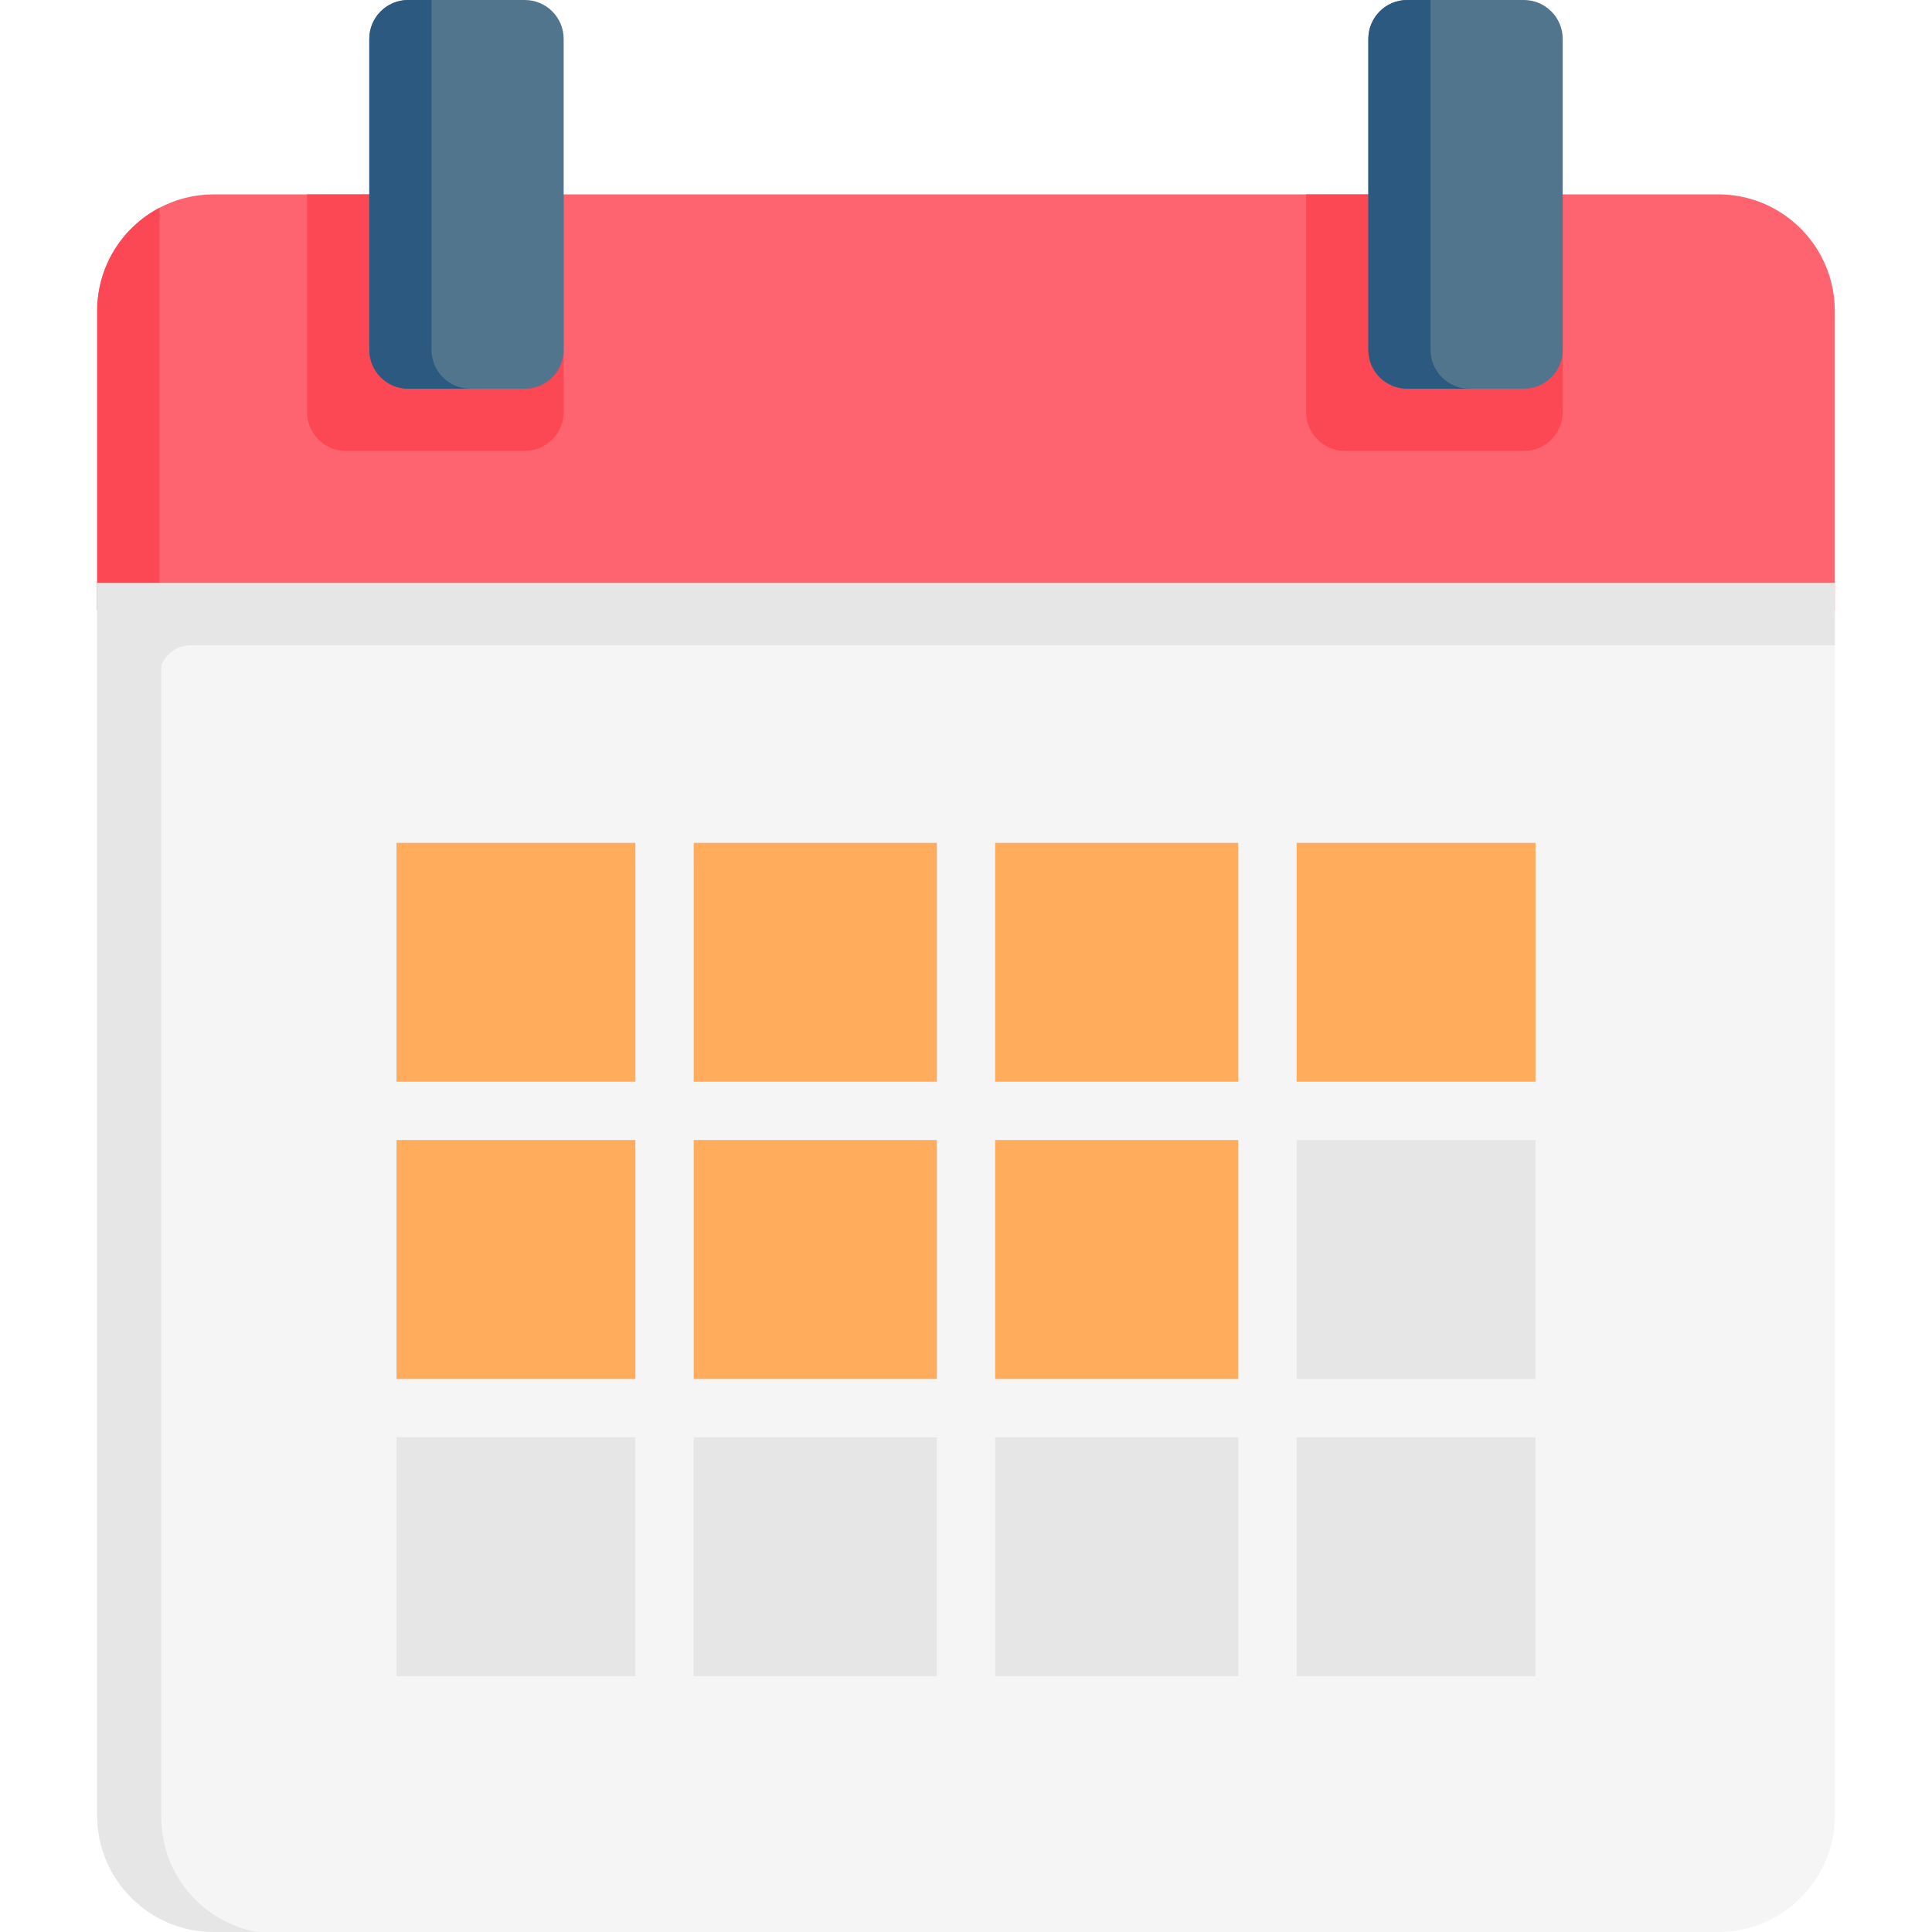
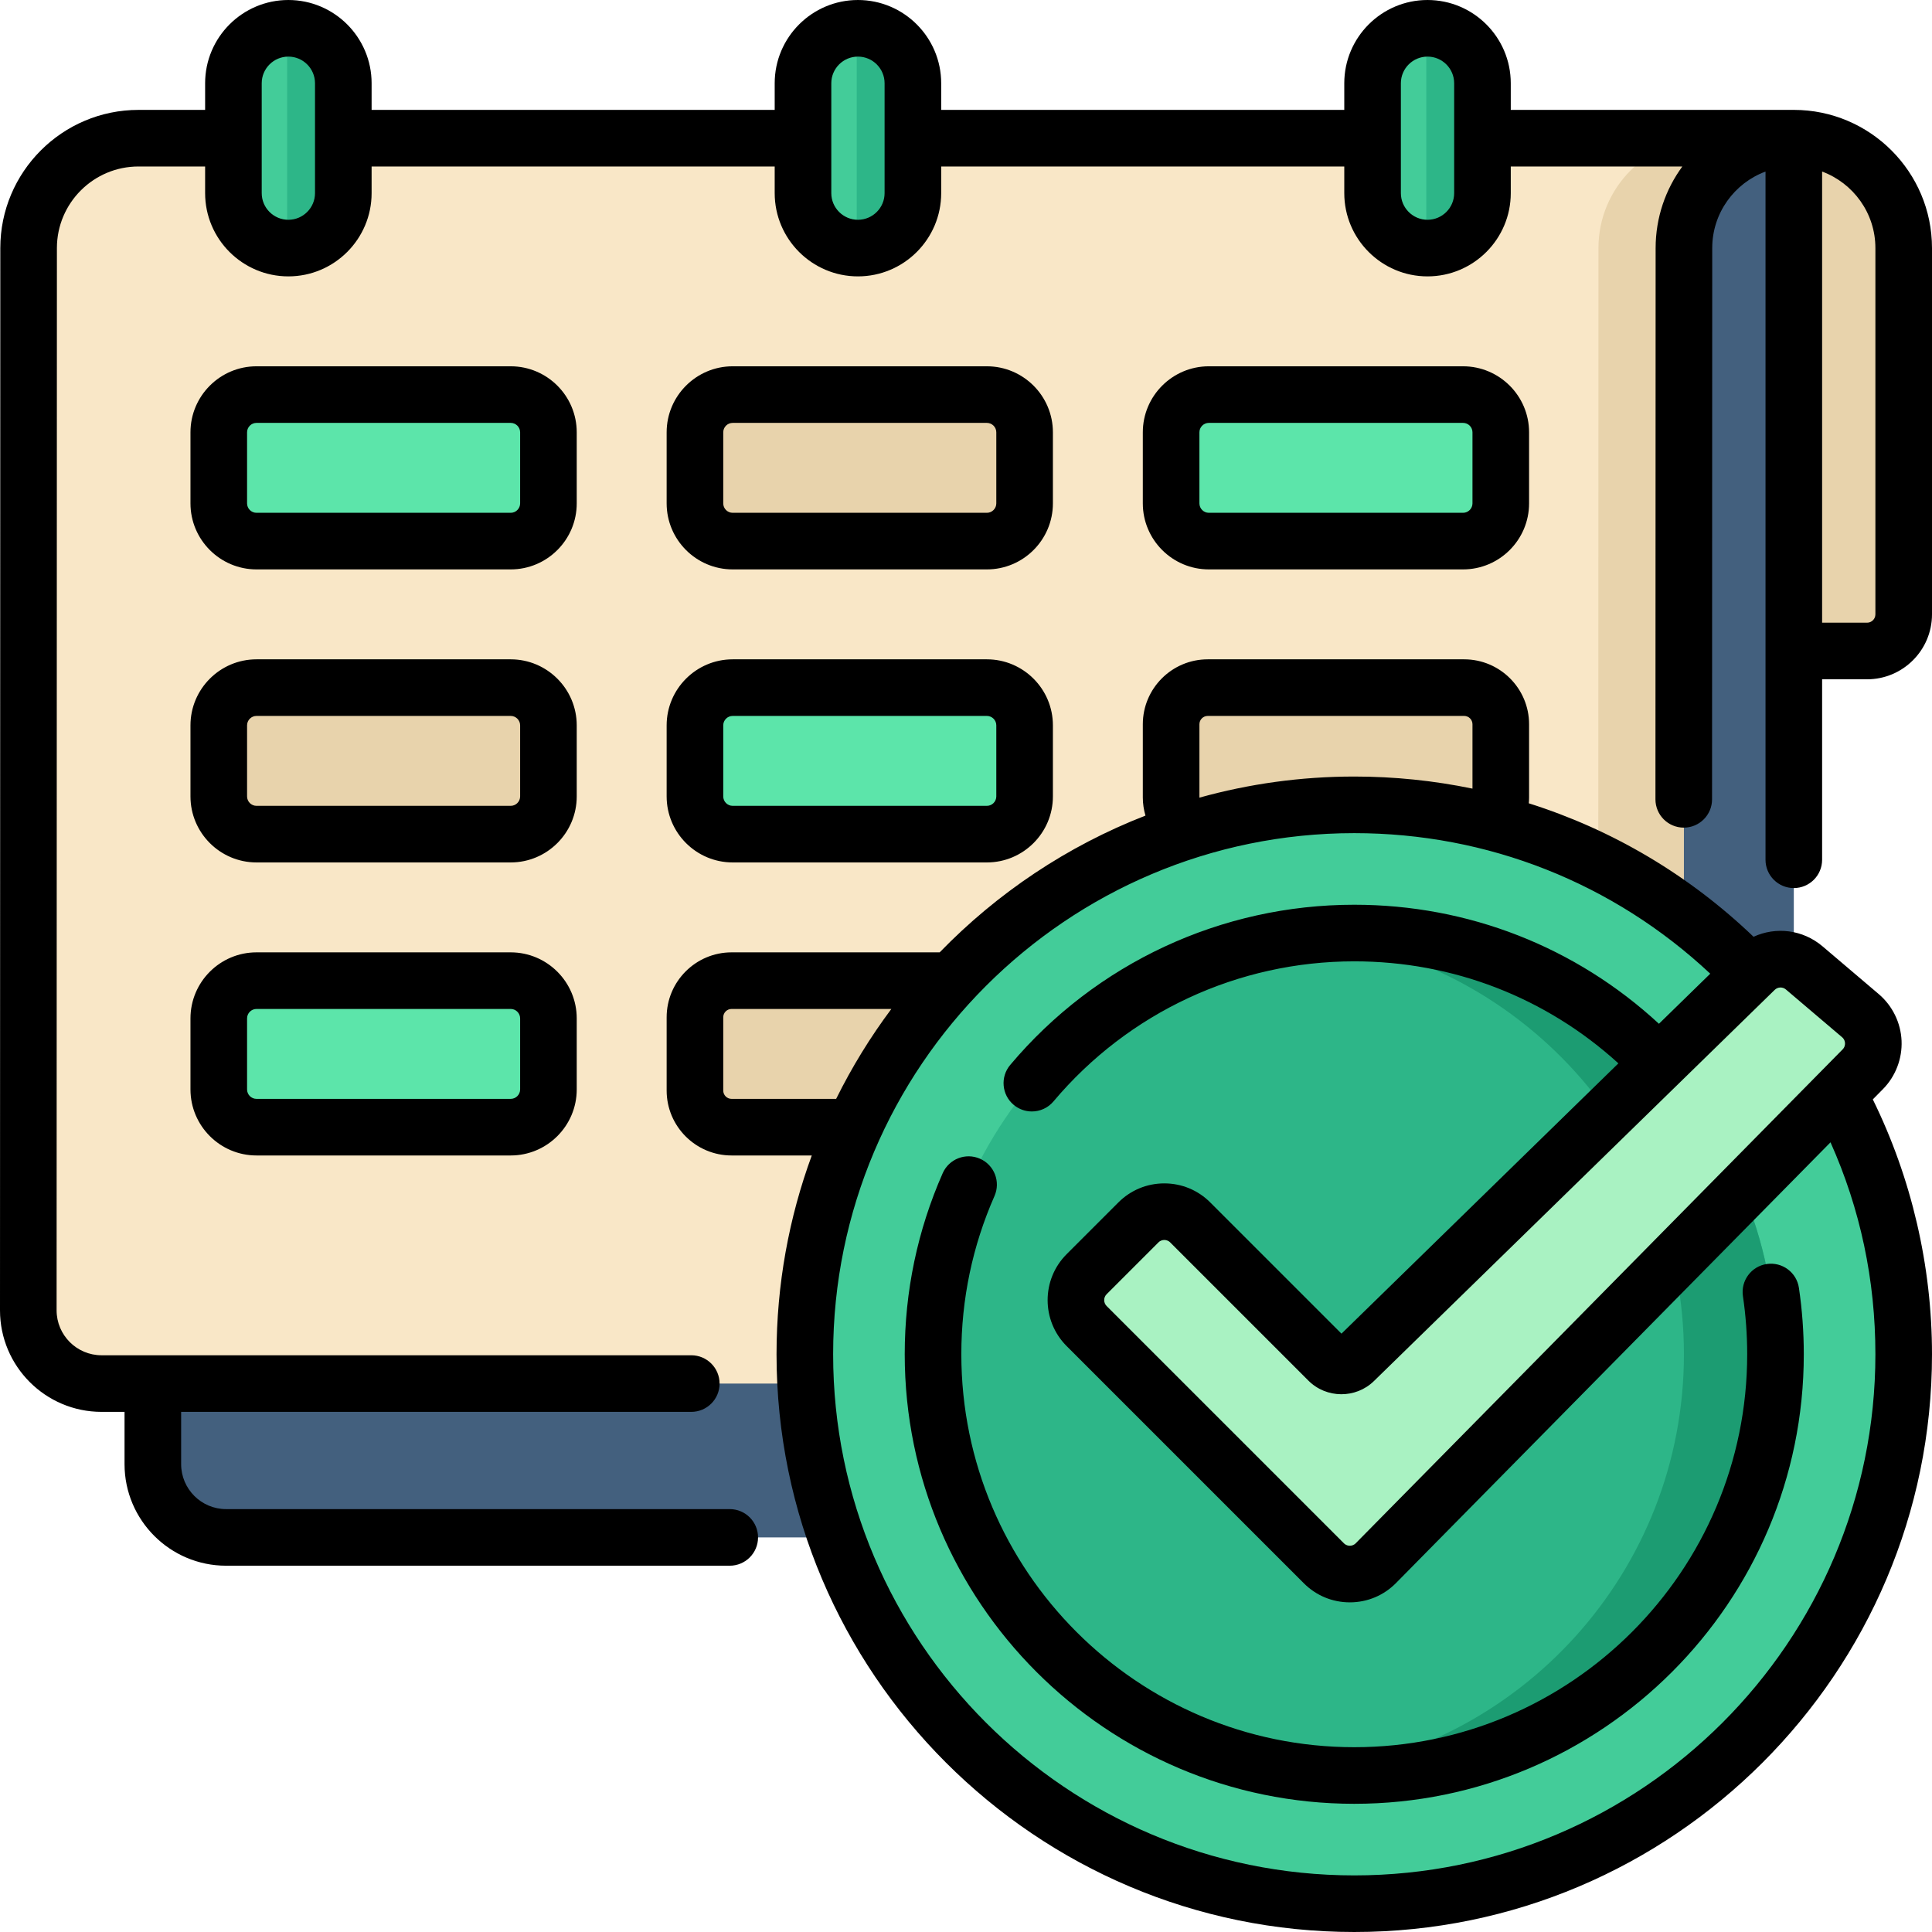
- <svg xmlns="http://www.w3.org/2000/svg" id="Capa_1" enable-background="new 0 0 497 497" height="512" viewBox="0 0 497 497" width="512">
+ <svg xmlns="http://www.w3.org/2000/svg" version="1.1" id="Capa_1" x="0px" y="0px" viewBox="0 0 512.001 512.001" style="enable-background:new 0 0 512.001 512.001;" xml:space="preserve">
+   <path style="fill:#E8D3AC;" d="M446.258,172.521V65.743c0-16.083,13.038-29.121,29.121-29.121l0,0  c16.083,0,29.121,13.038,29.121,29.121v97.07c0,5.361-4.346,9.707-9.707,9.707h-48.535V172.521z" />
+   <path style="fill:#43607E;" d="M40.504,388.017V75.45h384.074l0.039-0.143c6.284-22.851,27.062-38.685,50.761-38.685l0,0v351.394  c0,10.722-8.692,19.414-19.414,19.414H59.918C49.196,407.431,40.504,398.739,40.504,388.017z" />
+   <path style="fill:#F9E7C7;" d="M446.258,65.743l-0.077,281.508c-0.002,10.721-8.694,19.41-19.414,19.41H26.914  c-10.722,0-19.414-8.692-19.414-19.414L7.581,65.743c0-16.083,13.038-29.121,29.121-29.121h156.284h253.272h29.121  C459.296,36.622,446.258,49.66,446.258,65.743z" />
  <g>
-     <path d="m472 80v77h-447v-77c0-11.51 6.48-21.51 16-26.53 4.18-2.22 8.94-3.47 14-3.47h387c11.51 0 21.51 6.48 26.53 16 2.22 4.18 3.47 8.94 3.47 14z" fill="#fd646f" />
-     <path d="m145 50v56c0 5.52-4.48 10-10 10h-46c-5.52 0-10-4.48-10-10v-56z" fill="#fc4755" />
-     <path d="m402 50v56c0 5.52-4.48 10-10 10h-46c-5.52 0-10-4.48-10-10v-56z" fill="#fc4755" />
-     <path d="m41 53.47v103.53h-16v-77c0-11.51 6.48-21.51 16-26.53z" fill="#fc4755" />
-     <g fill="#e6e6e6">
-       <path d="m107 216.82h51.45c2.761 0 5 2.239 5 5v51.45c0 2.761-2.239 5-5 5h-51.45c-2.761 0-5-2.239-5-5v-51.45c0-2.761 2.239-5 5-5z" />
-       <path d="m107 293.27h51.45c2.761 0 5 2.239 5 5v51.46c0 2.761-2.239 5-5 5h-51.45c-2.761 0-5-2.239-5-5v-51.46c0-2.761 2.239-5 5-5z" />
-       <path d="m107 369.73h51.45c2.761 0 5 2.239 5 5v51.45c0 2.761-2.239 5-5 5h-51.45c-2.761 0-5-2.239-5-5v-51.45c0-2.761 2.239-5 5-5z" />
-       <path d="m183.45 216.82h52.55c2.761 0 5 2.239 5 5v51.45c0 2.761-2.239 5-5 5h-52.55c-2.761 0-5-2.239-5-5v-51.45c0-2.761 2.239-5 5-5z" />
-       <path d="m183.45 293.27h52.55c2.761 0 5 2.239 5 5v51.46c0 2.761-2.239 5-5 5h-52.55c-2.761 0-5-2.239-5-5v-51.46c0-2.761 2.239-5 5-5z" />
-       <path d="m183.45 369.73h52.55c2.761 0 5 2.239 5 5v51.45c0 2.761-2.239 5-5 5h-52.55c-2.761 0-5-2.239-5-5v-51.45c0-2.761 2.239-5 5-5z" />
-       <path d="m261 216.82h52.55c2.761 0 5 2.239 5 5v51.45c0 2.761-2.239 5-5 5h-52.55c-2.761 0-5-2.239-5-5v-51.45c0-2.761 2.239-5 5-5z" />
-       <path d="m261 293.27h52.55c2.761 0 5 2.239 5 5v51.46c0 2.761-2.239 5-5 5h-52.55c-2.761 0-5-2.239-5-5v-51.46c0-2.761 2.239-5 5-5z" />
-       <path d="m261 369.73h52.55c2.761 0 5 2.239 5 5v51.45c0 2.761-2.239 5-5 5h-52.55c-2.761 0-5-2.239-5-5v-51.45c0-2.761 2.239-5 5-5z" />
-       <path d="m395 221.82v51.45c0 2.761-2.239 5-5 5h-51.45c-2.761 0-5-2.239-5-5v-51.45c0-2.761 2.239-5 5-5h51.45c2.761 0 5 2.239 5 5z" />
-       <path d="m338.55 293.27h51.45c2.761 0 5 2.239 5 5v51.46c0 2.761-2.239 5-5 5h-51.45c-2.761 0-5-2.239-5-5v-51.46c0-2.761 2.239-5 5-5z" />
-       <path d="m338.55 369.73h51.45c2.761 0 5 2.239 5 5v51.45c0 2.761-2.239 5-5 5h-51.45c-2.761 0-5-2.239-5-5v-51.45c0-2.761 2.239-5 5-5z" />
-     </g>
-     <path d="m25 150v317c0 16.57 13.43 30 30 30h387c16.57 0 30-13.43 30-30v-317z" fill="#f5f5f5" />
-     <path d="m145 10v80c0 5.52-4.48 10-10 10h-30c-5.52 0-10-4.48-10-10v-80c0-5.52 4.48-10 10-10h30c5.52 0 10 4.48 10 10z" fill="#50758d" />
-     <path d="m102 216.82h61.45v61.45h-61.45z" fill="#ffac5c" />
-     <path d="m333.55 216.82h61.45v61.45h-61.45z" fill="#ffac5c" />
-     <path d="m178.45 216.82h62.55v61.45h-62.55z" fill="#ffac5c" />
-     <path d="m102 293.27h61.45v61.46h-61.45z" fill="#ffac5c" />
-     <path d="m333.55 293.27h61.45v61.46h-61.45z" fill="#e6e6e6" />
-     <path d="m178.45 293.27h62.55v61.46h-62.55z" fill="#ffac5c" />
-     <path d="m102 369.73h61.45v61.45h-61.45z" fill="#e6e6e6" />
-     <path d="m333.55 369.73h61.45v61.45h-61.45z" fill="#e6e6e6" />
-     <path d="m178.45 369.73h62.55v61.45h-62.55z" fill="#e6e6e6" />
-     <path d="m256 216.82h62.55v61.45h-62.55z" fill="#ffac5c" />
-     <path d="m256 293.27h62.55v61.46h-62.55z" fill="#ffac5c" />
-     <path d="m256 369.73h62.55v61.45h-62.55z" fill="#e6e6e6" />
-     <path d="m402 10v80c0 5.52-4.48 10-10 10h-30c-5.52 0-10-4.48-10-10v-80c0-5.52 4.48-10 10-10h30c5.52 0 10 4.48 10 10z" fill="#50758d" />
-     <path d="m25 150v317c0 16.57 13.43 30 30 30h11.08c-13.99-2.54-24.58-14.78-24.58-29.5v-296.28c1.13-3.05 4.06-5.22 7.5-5.22h423v-15.5-.5z" fill="#e6e6e6" />
-     <path d="m121 100h-16c-5.52 0-10-4.48-10-10v-80c0-5.52 4.48-10 10-10h6v90c0 5.52 4.48 10 10 10z" fill="#2b597f" />
-     <path d="m378 100h-16c-5.52 0-10-4.48-10-10v-80c0-5.52 4.48-10 10-10h6v90c0 5.52 4.48 10 10 10z" fill="#2b597f" />
+     <path style="fill:#E8D3AC;" d="M475.379,36.622c-16.083,0-29.121,13.038-29.121,29.121l-0.077,281.508   c-0.002,10.721-8.694,19.41-19.414,19.41h-22.65c10.721,0,19.412-8.69,19.414-19.41l0.077-281.508   c0-16.083,13.038-29.121,29.121-29.121C452.729,36.622,475.379,36.622,475.379,36.622z" />
+     <path style="fill:#E8D3AC;" d="M271.531,114.278v19.414c0,5.361-4.346,9.707-9.707,9.707h-67.949c-5.361,0-9.707-4.346-9.707-9.707   v-19.414c0-5.361,4.346-9.707,9.707-9.707h67.949C267.185,104.571,271.531,108.917,271.531,114.278z M388.016,182.228h-67.949   c-5.361,0-9.707,4.346-9.707,9.707v19.414c0,5.361,4.346,9.707,9.707,9.707h67.949c5.361,0,9.707-4.346,9.707-9.707v-19.414   C397.723,186.574,393.377,182.228,388.016,182.228z M135.633,182.228H67.684c-5.361,0-9.707,4.346-9.707,9.707v19.414   c0,5.361,4.346,9.707,9.707,9.707h67.949c5.361,0,9.707-4.346,9.707-9.707v-19.414C145.34,186.574,140.994,182.228,135.633,182.228   z M261.824,259.884h-67.949c-5.361,0-9.707,4.346-9.707,9.707v19.414c0,5.361,4.346,9.707,9.707,9.707h67.949   c5.361,0,9.707-4.346,9.707-9.707v-19.414C271.531,264.23,267.185,259.884,261.824,259.884z" />
  </g>
+   <path style="fill:#5CE5AA;" d="M397.723,114.278v19.414c0,5.361-4.346,9.707-9.707,9.707h-67.949c-5.361,0-9.707-4.346-9.707-9.707  v-19.414c0-5.361,4.346-9.707,9.707-9.707h67.949C393.377,104.571,397.723,108.917,397.723,114.278z M135.633,104.571H67.684  c-5.361,0-9.707,4.346-9.707,9.707v19.414c0,5.361,4.346,9.707,9.707,9.707h67.949c5.361,0,9.707-4.346,9.707-9.707v-19.414  C145.34,108.917,140.994,104.571,135.633,104.571z M261.824,182.228h-67.949c-5.361,0-9.707,4.346-9.707,9.707v19.414  c0,5.361,4.346,9.707,9.707,9.707h67.949c5.361,0,9.707-4.346,9.707-9.707v-19.414C271.531,186.574,267.185,182.228,261.824,182.228  z M135.633,259.884H67.684c-5.361,0-9.707,4.346-9.707,9.707v19.414c0,5.361,4.346,9.707,9.707,9.707h67.949  c5.361,0,9.707-4.346,9.707-9.707v-19.414C145.34,264.23,140.994,259.884,135.633,259.884z" />
+   <path style="fill:#43CC99;" d="M241.925,22.062v29.121c0,8.042-6.519,14.561-14.561,14.561c-8.041,0-14.561-6.519-14.561-14.561  V22.062c0-8.042,6.519-14.561,14.561-14.561C235.406,7.501,241.925,14.02,241.925,22.062z M76.42,7.501  c-8.041,0-14.561,6.519-14.561,14.561v29.121c0,8.042,6.519,14.561,14.561,14.561s14.561-6.519,14.561-14.561V22.062  C90.98,14.02,84.462,7.501,76.42,7.501z M378.309,7.501c-8.041,0-14.561,6.519-14.561,14.561v29.121  c0,8.042,6.519,14.561,14.561,14.561s14.561-6.519,14.561-14.561V22.062C392.869,14.02,386.35,7.501,378.309,7.501z" />
+   <path style="fill:#2DB688;" d="M90.98,22.062v29.121c0,8.042-6.519,14.561-14.561,14.561c-0.109,0-0.215-0.014-0.323-0.016V7.517  c0.109-0.002,0.215-0.016,0.324-0.016C84.462,7.501,90.98,14.02,90.98,22.062z M227.364,7.501c-0.109,0-0.215,0.014-0.323,0.016  v58.209c0.109,0.002,0.214,0.016,0.323,0.016c8.042,0,14.561-6.519,14.561-14.561V22.062C241.925,14.02,235.406,7.501,227.364,7.501  z M378.309,7.501c-0.109,0-0.215,0.014-0.323,0.016v58.209c0.109,0.002,0.214,0.016,0.323,0.016c8.042,0,14.561-6.519,14.561-14.561  V22.062C392.869,14.02,386.35,7.501,378.309,7.501z" />
+   <path style="fill:#43CC99;" d="M504.5,358.896c0,80.416-65.19,145.605-145.605,145.605S213.29,439.311,213.29,358.896  s65.19-145.605,145.605-145.605S504.5,278.48,504.5,358.896z" />
+   <path style="fill:#2DB688;" d="M470.525,358.896c0,61.652-49.979,111.631-111.631,111.631s-111.631-49.979-111.631-111.631  s49.979-111.631,111.631-111.631S470.525,297.244,470.525,358.896z" />
+   <path style="fill:#1C9C72;" d="M470.525,358.896c0,61.652-49.979,111.631-111.631,111.631c-4.091,0-8.127-0.231-12.103-0.662  c55.928-6.062,99.466-53.428,99.466-110.969S402.72,253.99,346.791,247.927c3.976-0.431,8.012-0.662,12.103-0.662  C420.547,247.265,470.525,297.243,470.525,358.896z" />
+   <path style="fill:#A9F2C2;" d="M493.656,283.37L364.627,414.246c-3.783,3.837-9.967,3.859-13.776,0.049l-62.887-62.887  c-3.791-3.791-3.791-9.937,0-13.728l13.728-13.728c3.791-3.791,9.937-3.791,13.728,0l36.633,36.633  c1.879,1.879,4.92,1.898,6.822,0.041L465.079,256.96c3.586-3.501,9.248-3.696,13.066-0.45l14.884,12.649  C497.329,272.813,497.618,279.351,493.656,283.37z" />
+   <path d="M475.379,29.122h-75.01v-7.061c0-12.164-9.896-22.06-22.06-22.06s-22.061,9.896-22.061,22.061v7.061H249.425v-7.061  c0-12.165-9.897-22.061-22.061-22.061s-22.061,9.896-22.061,22.061v7.061H98.48v-7.061c0-12.165-9.896-22.061-22.06-22.061  S54.359,9.897,54.359,22.062v7.061H36.702c-20.193,0-36.621,16.428-36.621,36.619L0,347.247c0,14.84,12.074,26.914,26.914,26.914  h6.09v13.855c0,14.84,12.074,26.914,26.914,26.914H193.39c4.142,0,7.5-3.358,7.5-7.5s-3.358-7.5-7.5-7.5H59.918  c-6.569,0-11.914-5.345-11.914-11.914v-13.855h135.193c4.142,0,7.5-3.358,7.5-7.5s-3.358-7.5-7.5-7.5H26.914  c-6.569,0-11.914-5.345-11.914-11.912l0.081-281.506c0-11.922,9.699-21.621,21.621-21.621h17.657v7.061  c0,12.164,9.896,22.061,22.061,22.061s22.06-9.897,22.06-22.061v-7.061h106.823v7.061c0,12.164,9.896,22.061,22.061,22.061  s22.061-9.896,22.061-22.061v-7.061h106.823v7.061c0,12.164,9.896,22.061,22.061,22.061s22.061-9.896,22.061-22.061v-7.061h45.469  c-4.449,6.063-7.08,13.54-7.08,21.619l-0.047,146.089c-0.001,4.142,3.355,7.501,7.498,7.502c0.001,0,0.001,0,0.002,0  c4.141,0,7.499-3.356,7.5-7.498l0.047-146.092c0-9.286,5.885-17.222,14.121-20.278v182.383c0,4.142,3.357,7.5,7.5,7.5  s7.5-3.358,7.5-7.5v-47.826h11.914c9.488,0,17.207-7.719,17.207-17.207v-97.07C512,45.55,495.572,29.122,475.379,29.122z   M83.48,51.183c0,3.893-3.167,7.061-7.061,7.061s-7.061-3.167-7.061-7.061V22.062c0-3.893,3.167-7.061,7.061-7.061  s7.061,3.167,7.061,7.061V51.183z M234.425,51.183c0,3.893-3.167,7.061-7.061,7.061s-7.061-3.167-7.061-7.061V22.062  c0-3.893,3.167-7.061,7.061-7.061s7.061,3.167,7.061,7.061V51.183z M385.369,51.183c0,3.893-3.167,7.061-7.061,7.061  s-7.061-3.167-7.061-7.061V22.062c0-3.893,3.167-7.061,7.061-7.061s7.061,3.167,7.061,7.061V51.183z M497,162.814  c0,1.217-0.99,2.207-2.207,2.207h-11.914V45.465C491.115,48.521,497,56.457,497,65.743V162.814z M320.359,150.899h67.363  c9.649,0,17.5-7.851,17.5-17.5v-18.828c0-9.649-7.851-17.5-17.5-17.5h-67.363c-9.649,0-17.5,7.851-17.5,17.5v18.828  C302.859,143.049,310.71,150.899,320.359,150.899z M317.859,114.571c0-1.378,1.121-2.5,2.5-2.5h67.363c1.379,0,2.5,1.122,2.5,2.5  v18.828c0,1.378-1.121,2.5-2.5,2.5h-67.363c-1.379,0-2.5-1.122-2.5-2.5V114.571z M194.168,150.899h67.363  c9.649,0,17.5-7.851,17.5-17.5v-18.828c0-9.649-7.851-17.5-17.5-17.5h-67.363c-9.649,0-17.5,7.851-17.5,17.5v18.828  C176.668,143.049,184.519,150.899,194.168,150.899z M191.668,114.571c0-1.378,1.122-2.5,2.5-2.5h67.363c1.379,0,2.5,1.122,2.5,2.5  v18.828c0,1.378-1.121,2.5-2.5,2.5h-67.363c-1.378,0-2.5-1.122-2.5-2.5V114.571z M152.84,114.571c0-9.649-7.851-17.5-17.5-17.5  H67.977c-9.649,0-17.5,7.851-17.5,17.5v18.828c0,9.649,7.851,17.5,17.5,17.5h67.363c9.649,0,17.5-7.851,17.5-17.5V114.571z   M137.84,133.399c0,1.378-1.122,2.5-2.5,2.5H67.977c-1.378,0-2.5-1.122-2.5-2.5v-18.828c0-1.378,1.122-2.5,2.5-2.5h67.363  c1.378,0,2.5,1.122,2.5,2.5V133.399z M176.668,211.056c0,9.649,7.851,17.5,17.5,17.5h67.363c9.649,0,17.5-7.851,17.5-17.5v-18.828  c0-9.649-7.851-17.5-17.5-17.5h-67.363c-9.649,0-17.5,7.851-17.5,17.5V211.056z M191.668,192.228c0-1.378,1.122-2.5,2.5-2.5h67.363  c1.379,0,2.5,1.122,2.5,2.5v18.828c0,1.378-1.121,2.5-2.5,2.5h-67.363c-1.378,0-2.5-1.122-2.5-2.5V192.228z M152.84,192.228  c0-9.649-7.851-17.5-17.5-17.5H67.977c-9.649,0-17.5,7.851-17.5,17.5v18.828c0,9.649,7.851,17.5,17.5,17.5h67.363  c9.649,0,17.5-7.851,17.5-17.5V192.228z M137.84,211.056c0,1.378-1.122,2.5-2.5,2.5H67.977c-1.378,0-2.5-1.122-2.5-2.5v-18.828  c0-1.378,1.122-2.5,2.5-2.5h67.363c1.378,0,2.5,1.122,2.5,2.5V211.056z M135.34,252.384H67.977c-9.649,0-17.5,7.851-17.5,17.5  v18.828c0,9.649,7.851,17.5,17.5,17.5h67.363c9.649,0,17.5-7.851,17.5-17.5v-18.828C152.84,260.234,144.989,252.384,135.34,252.384z   M137.84,288.712c0,1.378-1.122,2.5-2.5,2.5H67.977c-1.378,0-2.5-1.122-2.5-2.5v-18.828c0-1.378,1.122-2.5,2.5-2.5h67.363  c1.378,0,2.5,1.122,2.5,2.5V288.712z M476.733,341.295c0.857,5.786,1.292,11.708,1.292,17.601  c0,65.689-53.441,119.131-119.131,119.131s-119.131-53.442-119.131-119.131c0-16.687,3.384-32.83,10.059-47.982  c1.67-3.791,6.097-5.509,9.887-3.84c3.791,1.67,5.51,6.097,3.84,9.887c-5.83,13.235-8.786,27.344-8.786,41.935  c0,57.418,46.713,104.131,104.131,104.131s104.131-46.713,104.131-104.131c0-5.16-0.38-10.342-1.13-15.402  c-0.607-4.097,2.223-7.911,6.319-8.518C472.31,334.371,476.126,337.197,476.733,341.295z M498.996,288.636  c3.348-3.395,5.147-8.074,4.938-12.838s-2.414-9.267-6.048-12.355l-14.884-12.648c-5.252-4.464-12.372-5.264-18.291-2.54  c-17.151-16.418-37.477-28.402-59.563-35.372c0.045-0.508,0.075-1.019,0.075-1.534v-19.414c0-9.488-7.719-17.207-17.207-17.207  h-67.949c-9.488,0-17.207,7.719-17.207,17.207v19.414c0,1.631,0.247,3.243,0.698,4.794c-20.741,8.068-39.3,20.532-54.533,36.241  h-55.149c-9.488,0-17.207,7.719-17.207,17.207v19.414c0,9.488,7.719,17.207,17.207,17.207h21.256  c-6.041,16.434-9.342,34.18-9.342,52.684C205.79,443.319,274.473,512,358.895,512S512,443.318,512,358.896  c0-23.401-5.423-46.678-15.684-67.541L498.996,288.636z M470.316,262.328c0.82-0.802,2.099-0.845,2.972-0.103l14.884,12.648  c0.639,0.542,0.761,1.226,0.776,1.585c0.016,0.359-0.046,1.05-0.634,1.646L359.286,408.98l0,0c-0.533,0.541-1.145,0.656-1.563,0.657  c-0.003,0-0.006,0-0.009,0c-0.419,0-1.026-0.113-1.56-0.646l-62.887-62.886c-0.86-0.861-0.86-2.262-0.001-3.122l13.729-13.729  c0.534-0.534,1.143-0.646,1.56-0.646s1.026,0.112,1.561,0.646l36.633,36.632c4.758,4.76,12.548,4.808,17.364,0.106L470.316,262.328z   M317.859,191.935c0-1.217,0.99-2.207,2.207-2.207h67.949c1.217,0,2.207,0.99,2.207,2.207v17.059  c-10.197-2.111-20.68-3.203-31.328-3.203c-14.208,0-27.968,1.953-41.032,5.592c0-0.012-0.003-0.021-0.003-0.033V191.935z   M193.875,291.212c-1.217,0-2.207-0.99-2.207-2.207v-19.414c0-1.217,0.99-2.207,2.207-2.207h42.344  c-5.57,7.448-10.47,15.424-14.63,23.828H193.875z M497,358.896c0,76.151-61.954,138.105-138.105,138.105  S220.79,435.047,220.79,358.896s61.954-138.105,138.105-138.105c35.323,0,68.666,13.201,94.34,37.249l-13.596,13.271  c-22.059-20.375-50.541-31.546-80.744-31.546c-35.233,0-68.467,15.474-91.178,42.454c-2.668,3.169-2.262,7.9,0.907,10.568  c1.407,1.184,3.121,1.763,4.826,1.762c2.137,0,4.258-0.908,5.741-2.67c19.855-23.586,48.905-37.114,79.703-37.114  c26.135,0,50.799,9.565,69.998,27.036l-73.385,71.632l-34.783-34.783c-3.25-3.25-7.571-5.04-12.168-5.04s-8.918,1.79-12.166,5.04  l-13.729,13.729c-6.707,6.709-6.707,17.625,0,24.334l62.887,62.886c3.252,3.252,7.569,5.041,12.166,5.041c0.021,0,0.042,0,0.063,0  c4.62-0.017,8.95-1.837,12.192-5.127l0,0l115.136-116.785C493,320.388,497,339.244,497,358.896z" />
+   <g>
+ </g>
+   <g>
+ </g>
+   <g>
+ </g>
+   <g>
+ </g>
+   <g>
+ </g>
+   <g>
+ </g>
+   <g>
+ </g>
+   <g>
+ </g>
+   <g>
+ </g>
+   <g>
+ </g>
+   <g>
+ </g>
+   <g>
+ </g>
+   <g>
+ </g>
+   <g>
+ </g>
+   <g>
+ </g>
</svg>
